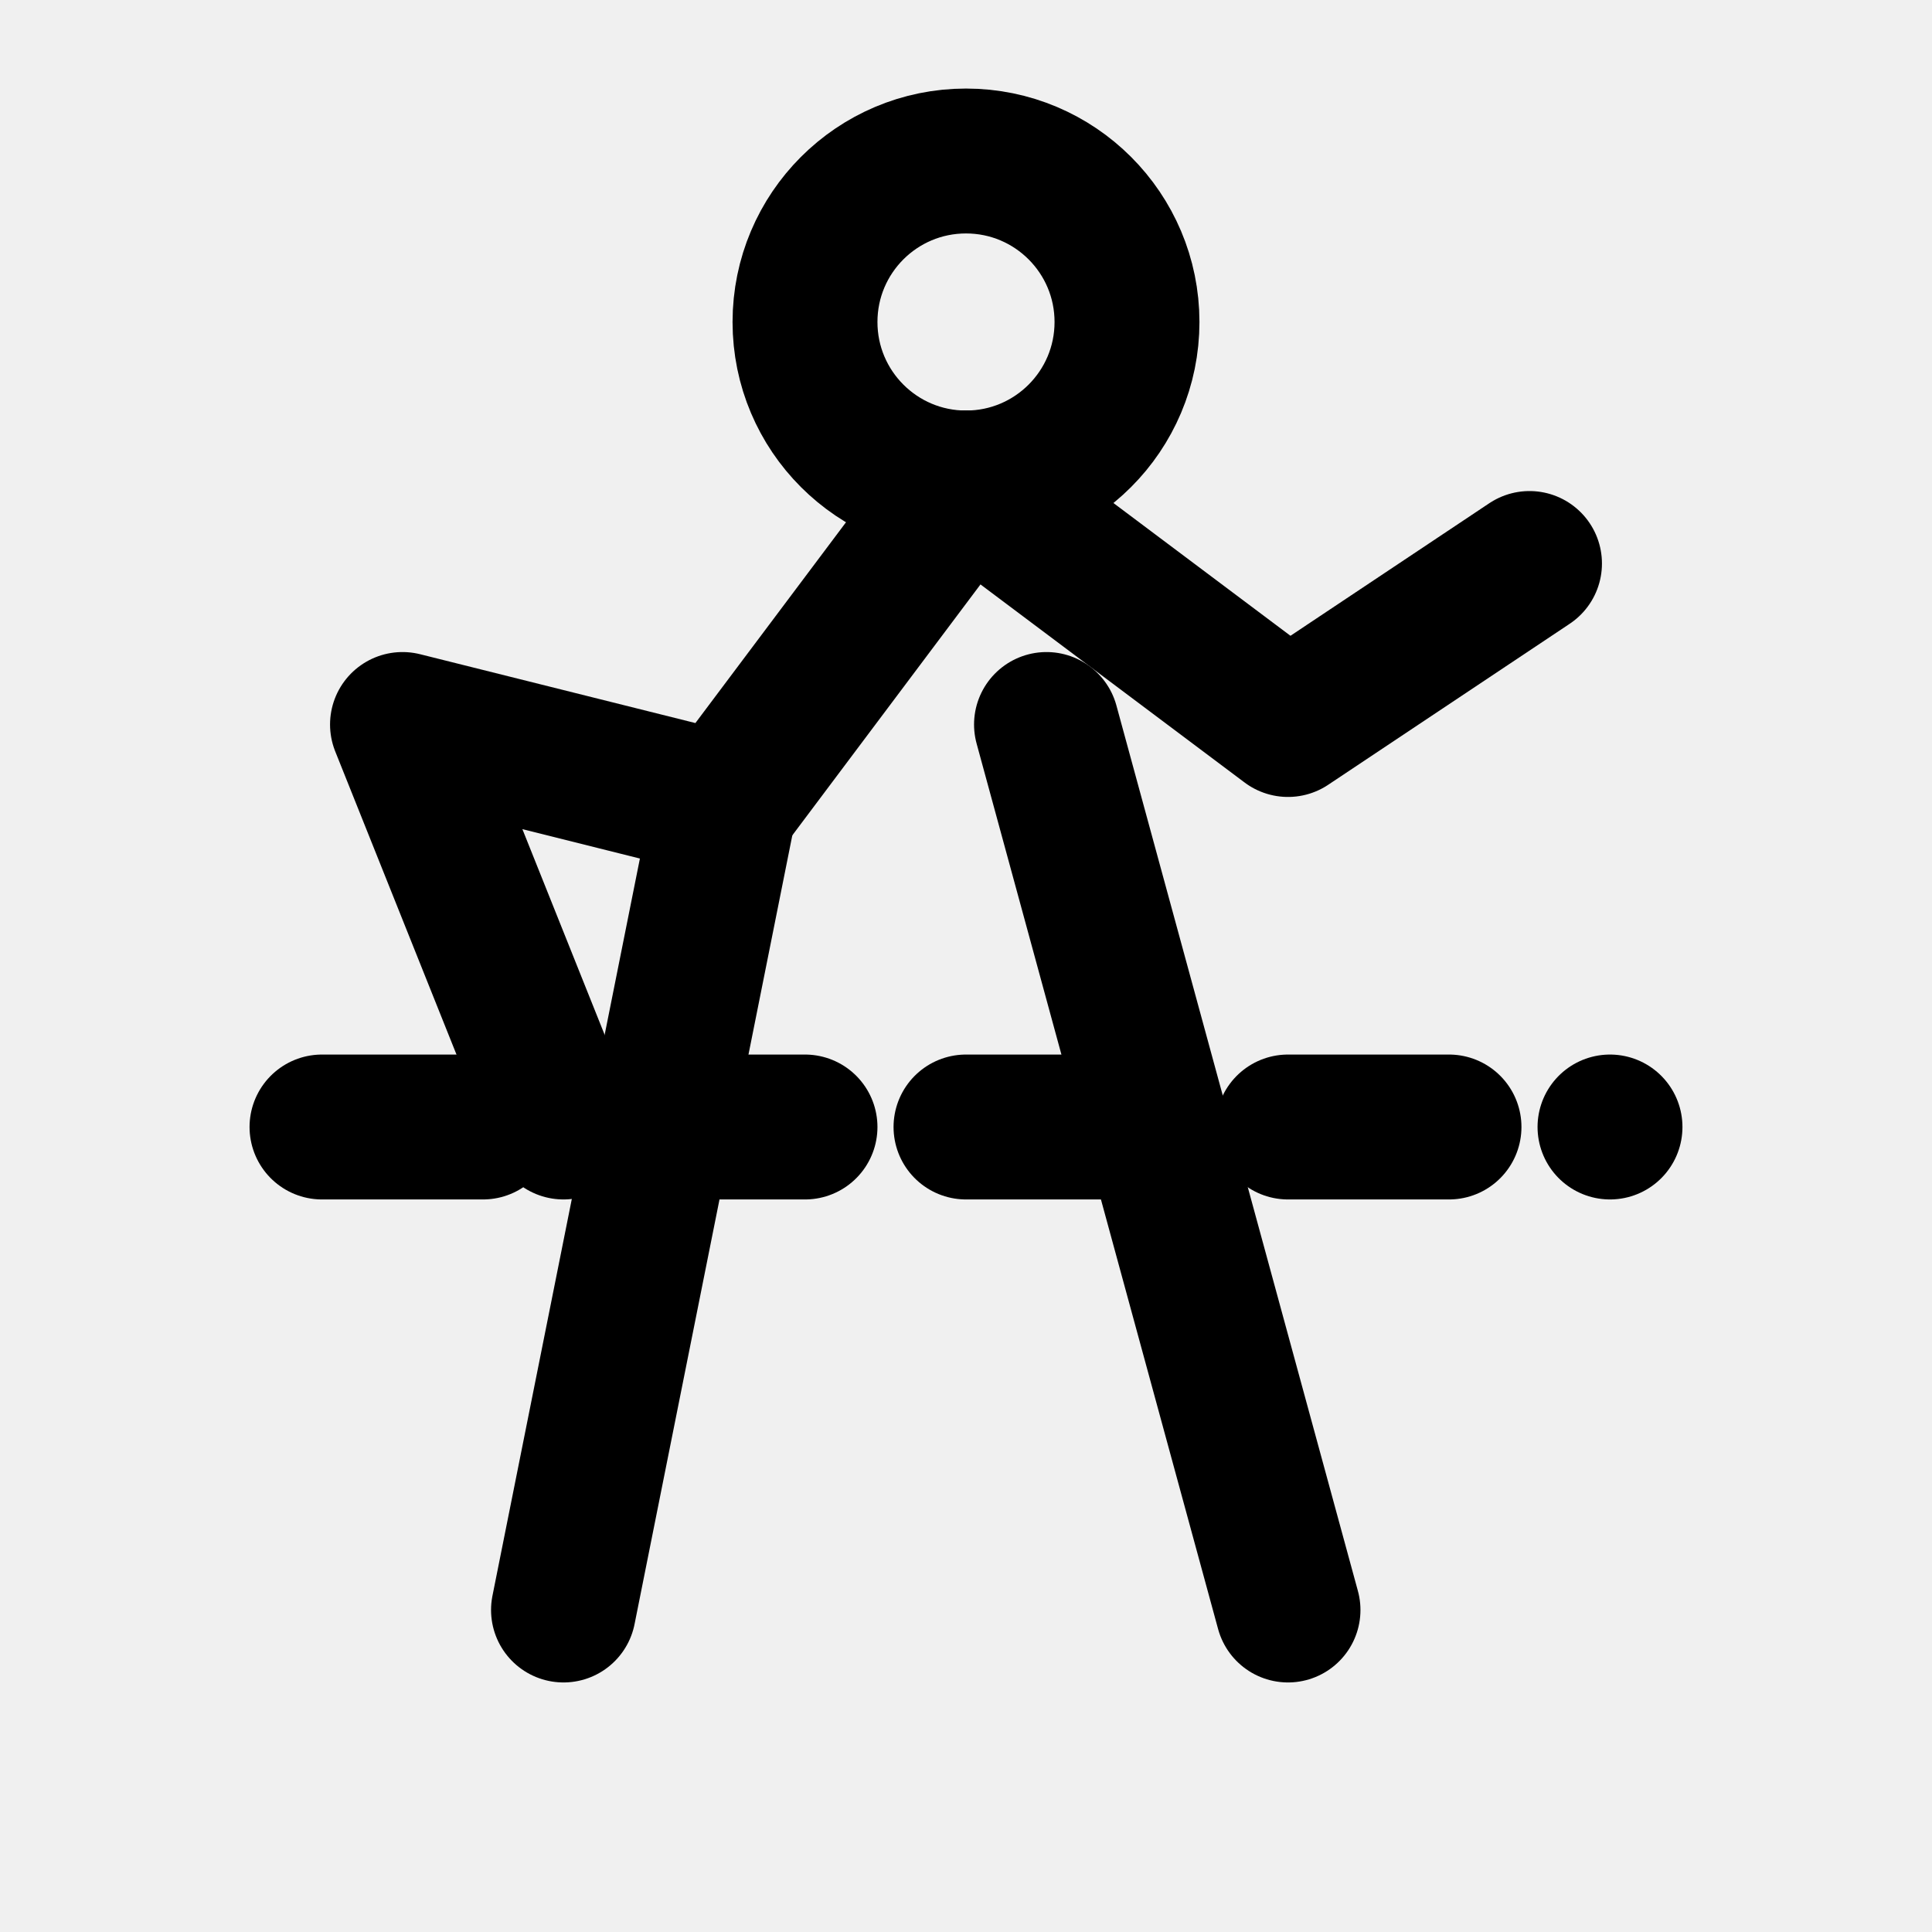
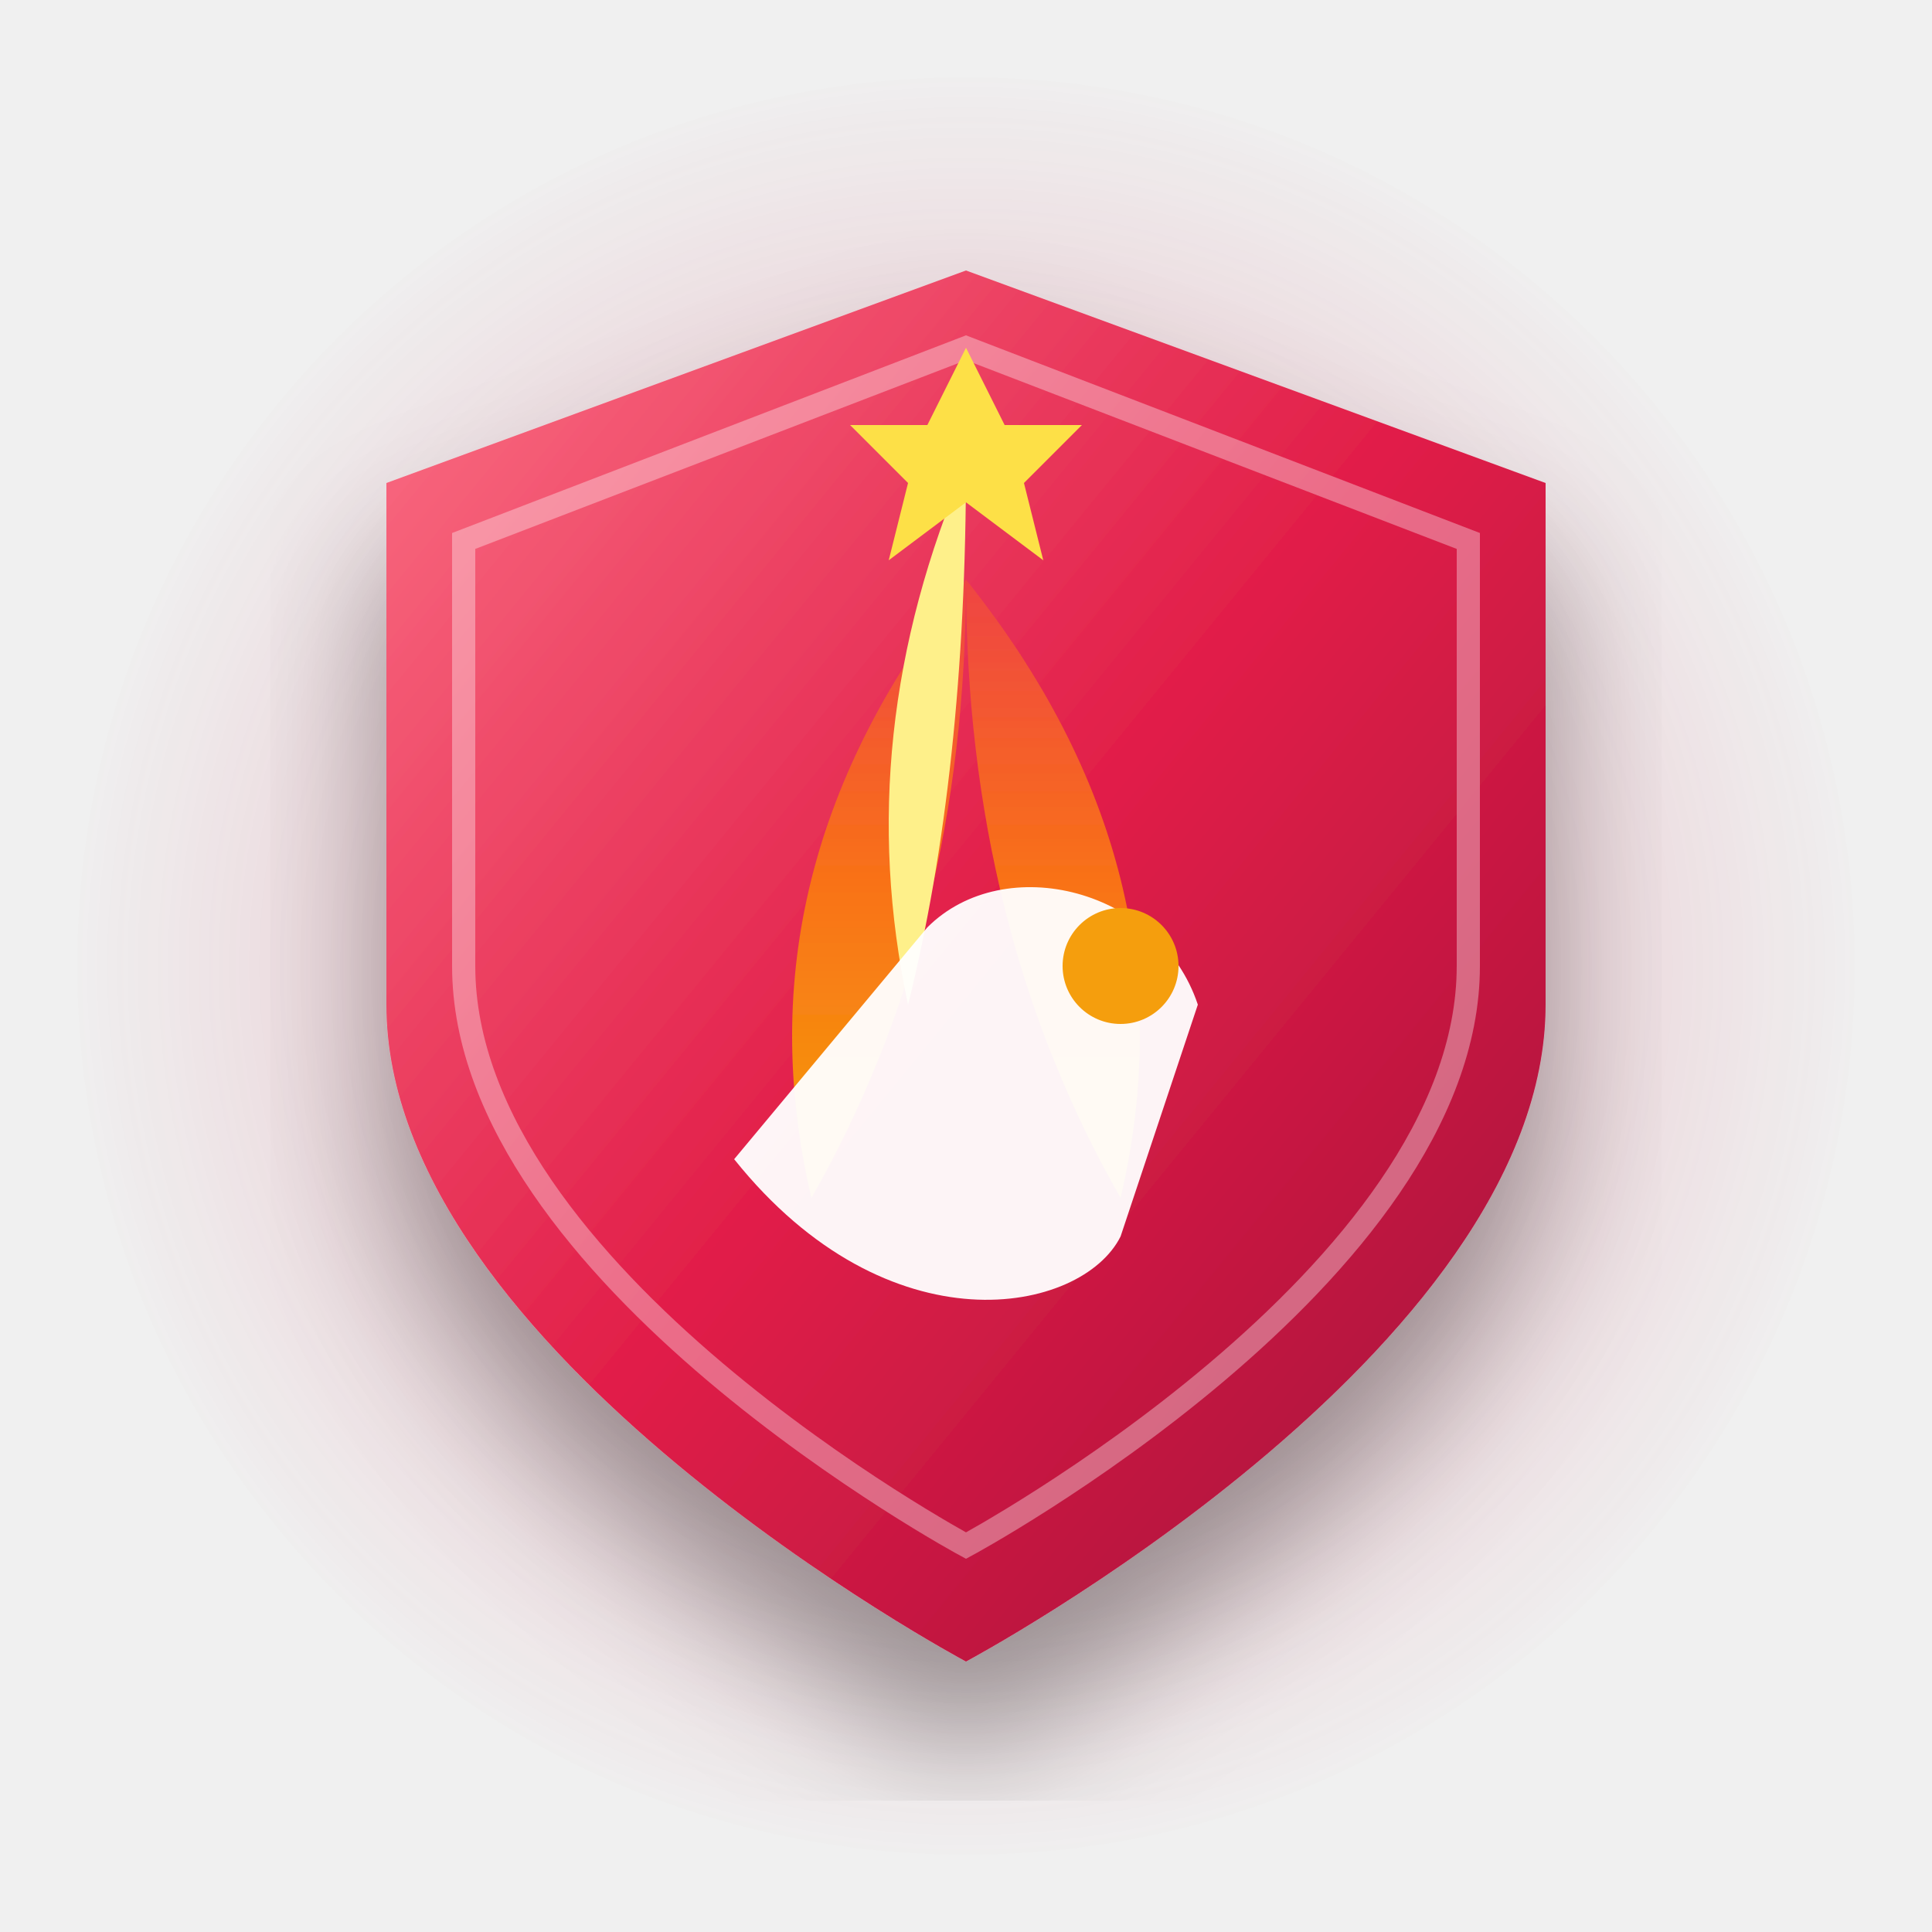
- <svg xmlns="http://www.w3.org/2000/svg" viewBox="0 0 24 24" fill="none" stroke="currentColor" stroke-width="1.8" stroke-linecap="round" stroke-linejoin="round">
-   <circle cx="12" cy="4" r="2" />
-   <path d="M12 6l-3 4-4-1 2 5" />
-   <path d="M12 6l4 3 3-2" />
-   <path d="M9 10l-2 10" />
-   <path d="M13 9l3 11" />
-   <path d="M4 14h16" stroke-dasharray="2 2" />
+ <svg xmlns="http://www.w3.org/2000/svg" viewBox="0 0 100 100" fill="none">
+   <defs>
+     <radialGradient id="kabaddiGlow" cx="50%" cy="50%" r="50%">
+       <stop offset="0%" stop-color="#f43f5e" stop-opacity="0.35" />
+       <stop offset="100%" stop-color="#be123c" stop-opacity="0" />
+     </radialGradient>
+     <linearGradient id="shieldGrad" x1="0%" y1="0%" x2="100%" y2="100%">
+       <stop offset="0%" stop-color="#fb7185" />
+       <stop offset="50%" stop-color="#e11d48" />
+       <stop offset="100%" stop-color="#9f1239" />
+     </linearGradient>
+     <linearGradient id="flameGrad" x1="0%" y1="100%" x2="0%" y2="0%">
+       <stop offset="0%" stop-color="#f59e0b" />
+       <stop offset="50%" stop-color="#f97316" />
+       <stop offset="100%" stop-color="#ef4444" />
+     </linearGradient>
+     <filter id="shadowKabaddi" x="-10%" y="-10%" width="120%" height="120%">
+       <feDropShadow dx="0" dy="5" stdDeviation="3.5" flood-opacity="0.35" />
+     </filter>
+   </defs>
+   <circle cx="50" cy="50" r="46" fill="url(#kabaddiGlow)" />
+   <g filter="url(#shadowKabaddi)">
+     <path d="M50 14 L80 25 V52 C80 70 50 86 50 86 C50 86 20 70 20 52 V25 Z" fill="url(#shieldGrad)" />
+     <path d="M50 18 L76 28 V50 C76 66 50 80 50 80 C50 80 24 66 24 50 V28 Z" stroke="#ffffff" stroke-width="1.2" fill="none" opacity="0.35" />
+     <path d="M50 30 Q38 45 42 62 Q50 48 50 30" fill="url(#flameGrad)" />
+     <path d="M50 30 Q62 45 58 62 Q50 48 50 30" fill="url(#flameGrad)" />
+     <path d="M50 24 Q44 38 47 52 Q50 40 50 24" fill="#fef08a" />
+     <g transform="translate(34, 38)">
+       <path d="M4 22 L14 10 C18 6 26 8 28 14 L24 26 C22 30 12 32 4 22 Z" fill="#ffffff" opacity="0.95" />
+       <circle cx="24" cy="12" r="3" fill="#f59e0b" />
+     </g>
+     <polygon points="50,18 52,22 56,22 53,25 54,29 50,26 46,29 47,25 44,22 48,22" fill="#fde047" />
+   </g>
</svg>
